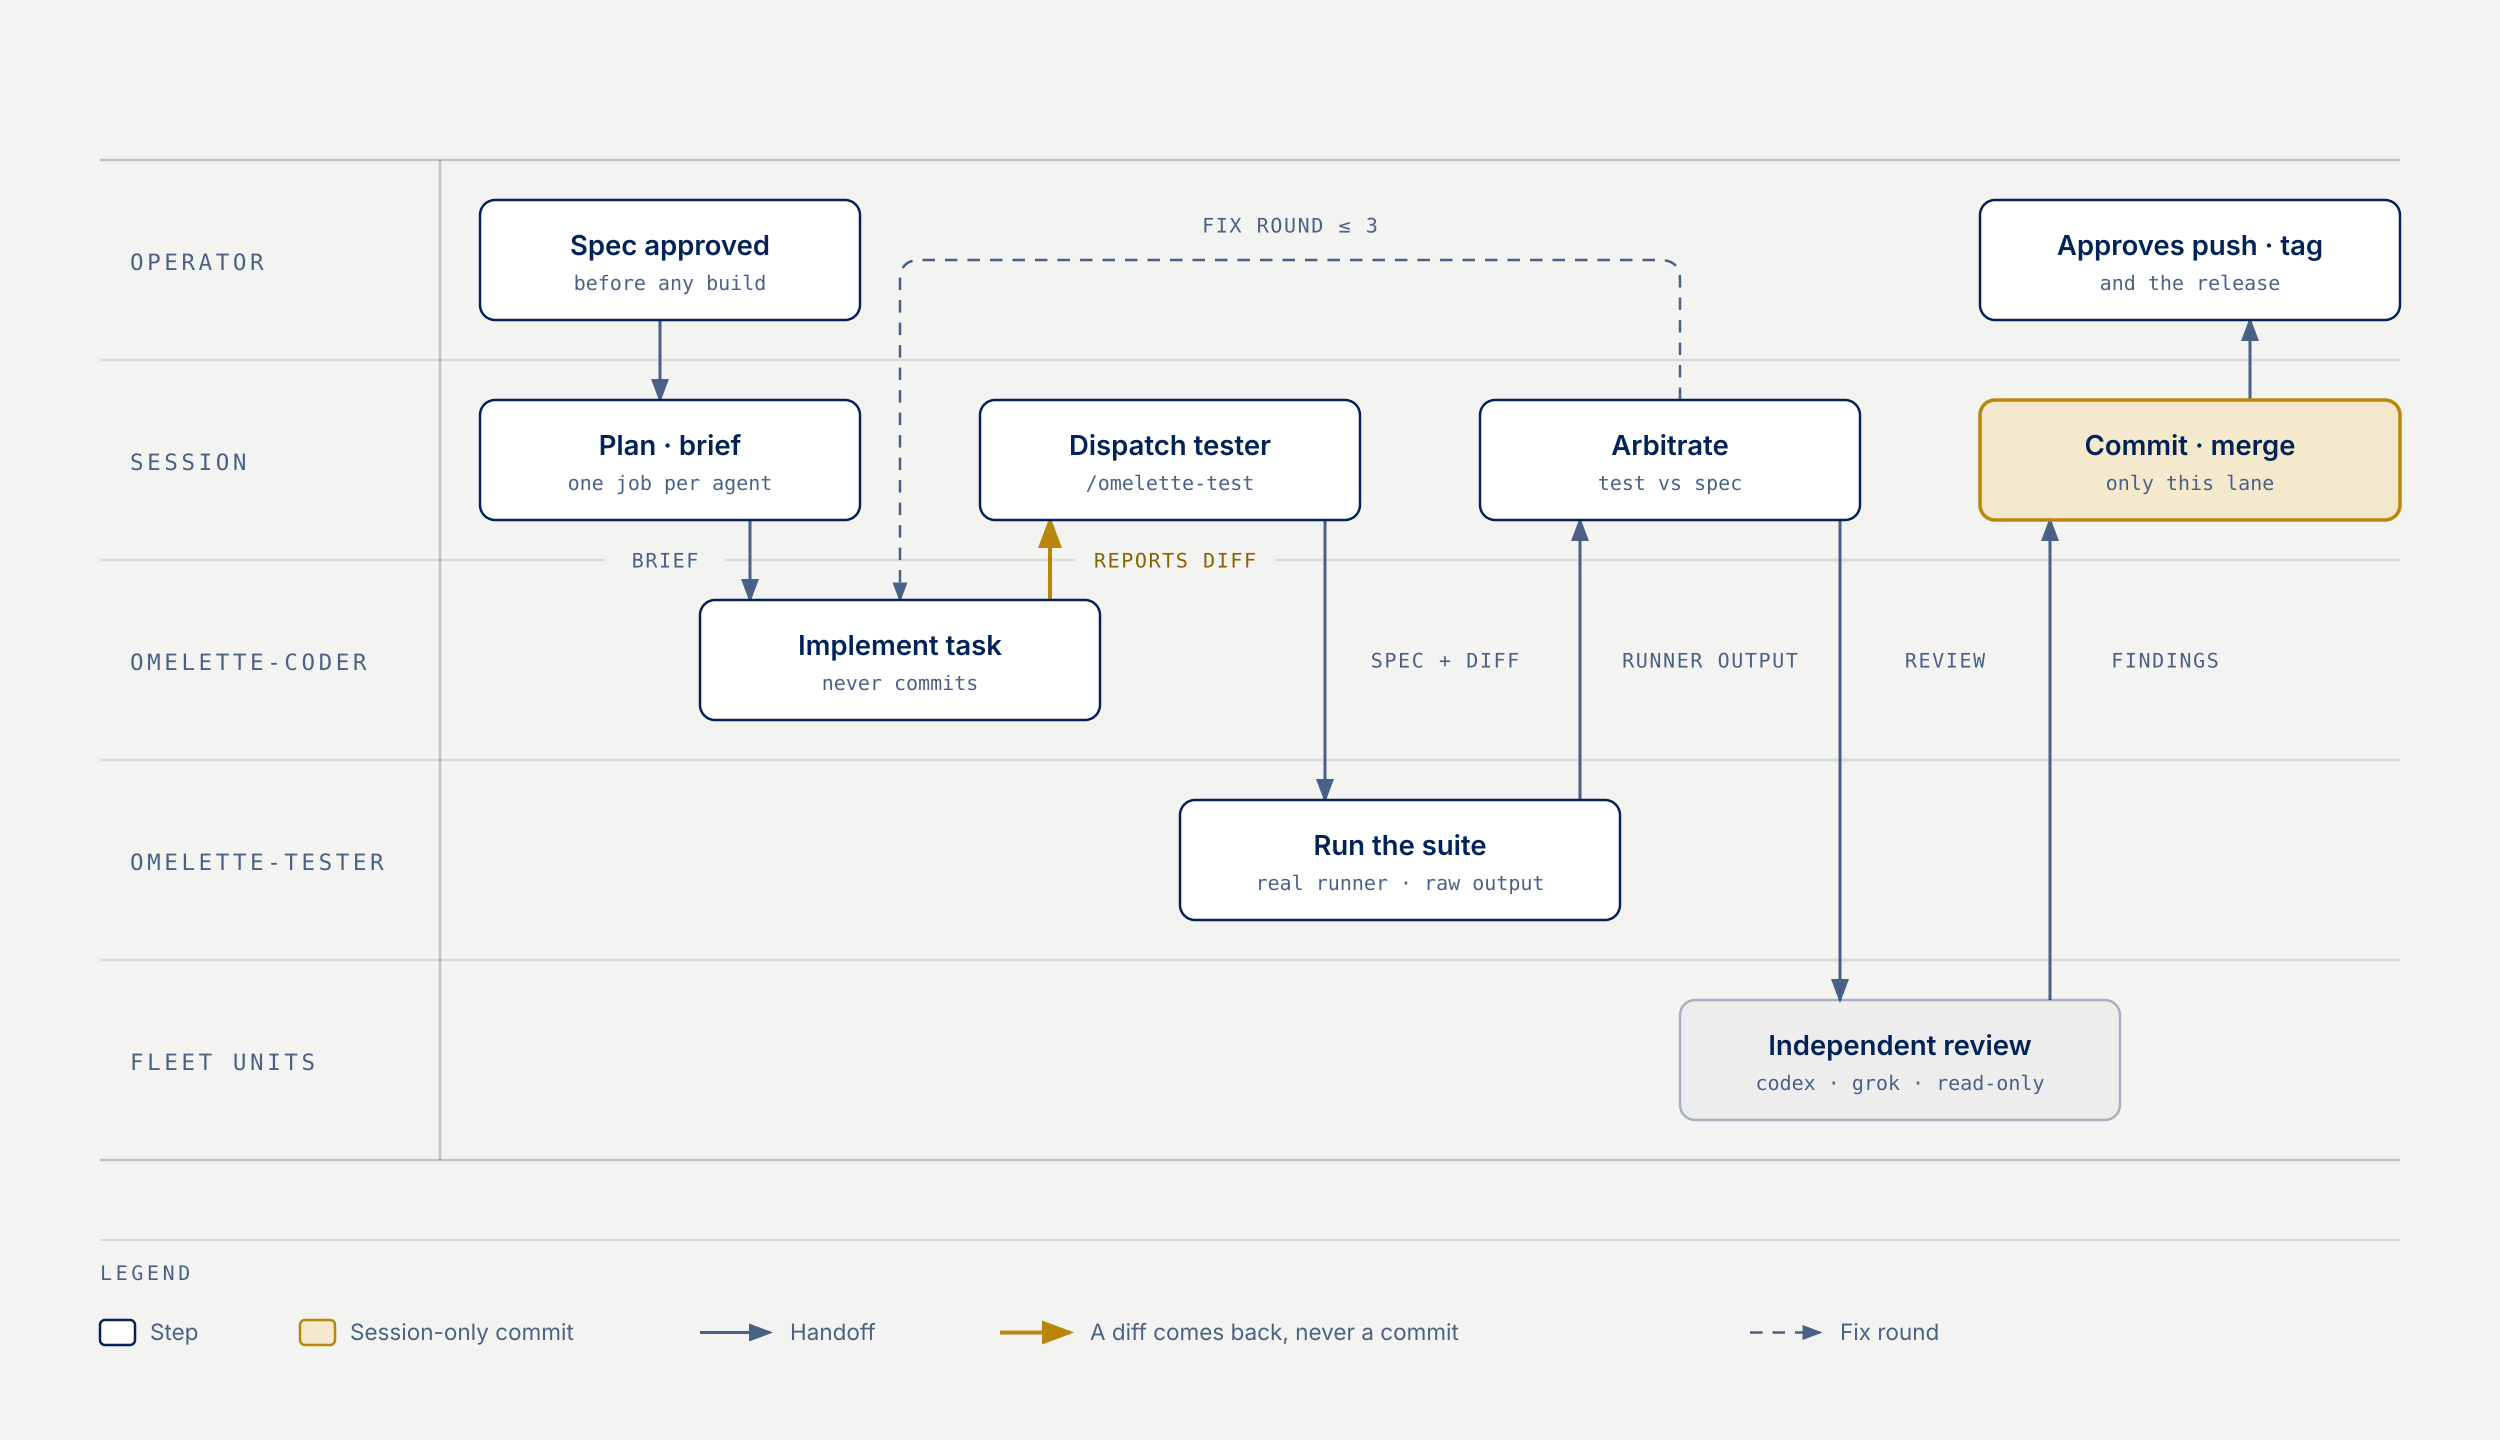
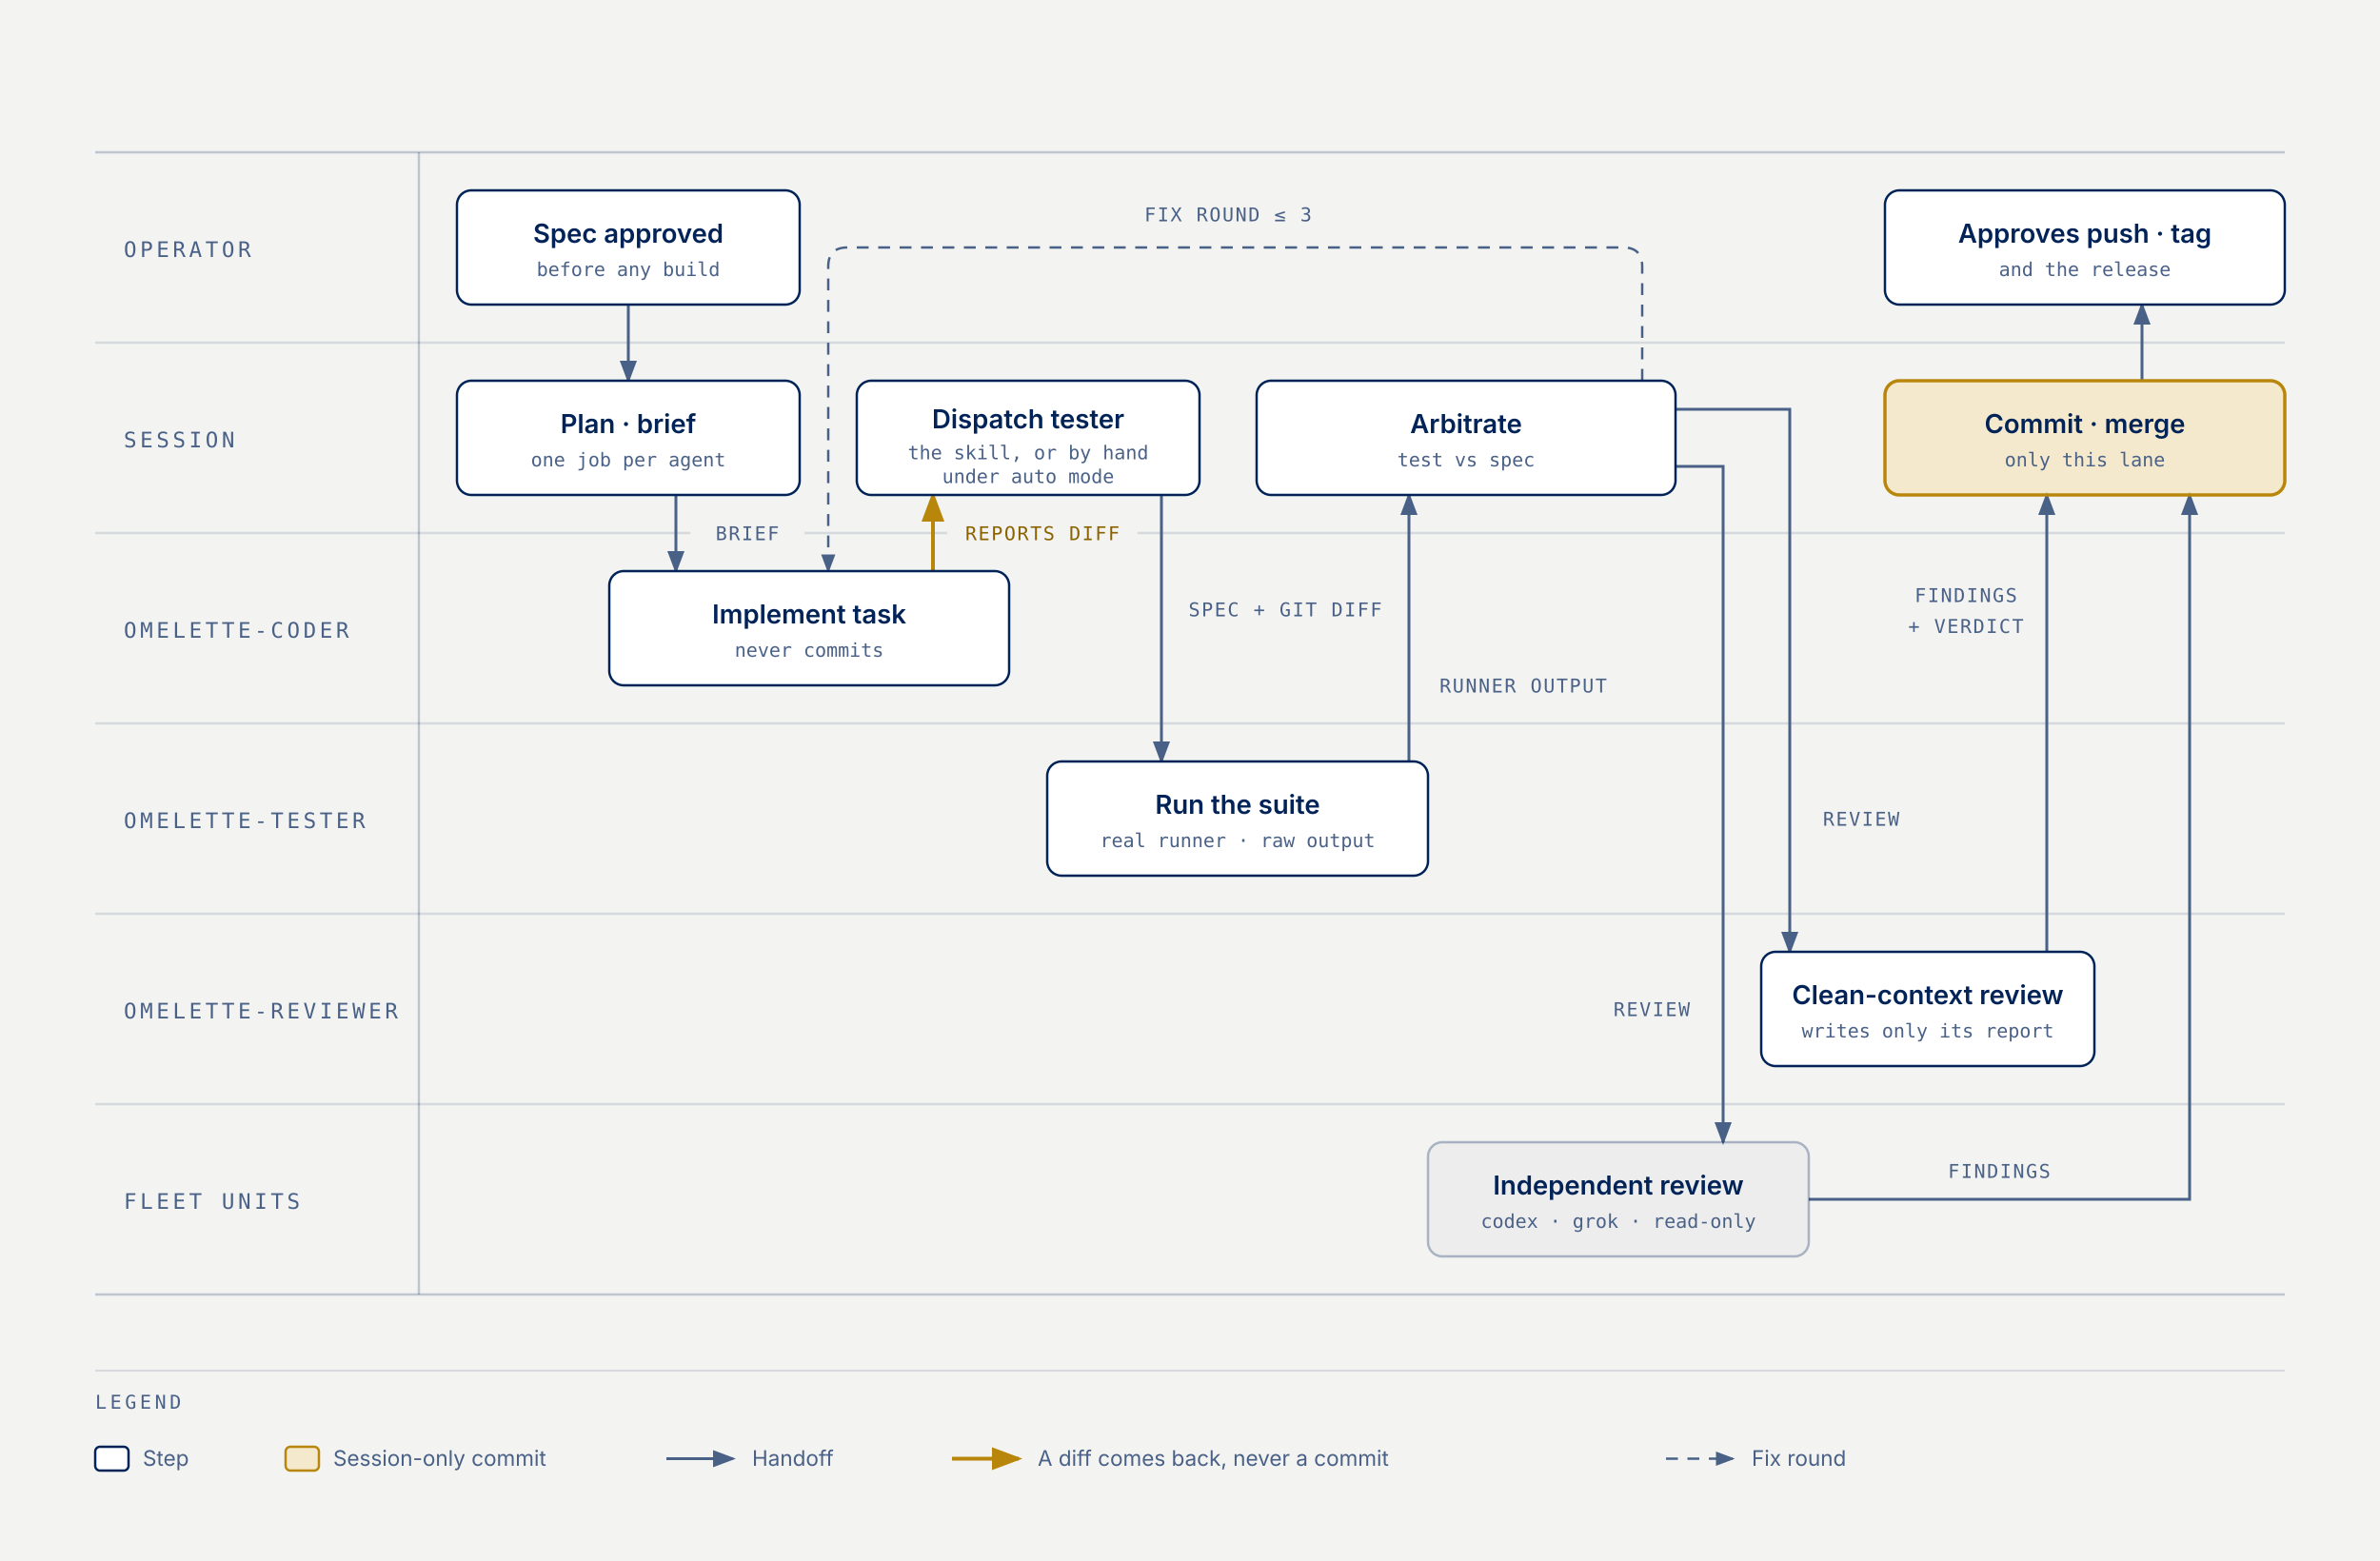
- <svg xmlns="http://www.w3.org/2000/svg" viewBox="0 0 1000 576" role="img" aria-labelledby="operating-model-title operating-model-desc">
+ <svg xmlns="http://www.w3.org/2000/svg" viewBox="0 0 1000 656" role="img" aria-labelledby="operating-model-title operating-model-desc">
  <defs>
    <marker id="om-arrow" markerWidth="8" markerHeight="6" refX="7" refY="3" orient="auto">
      <polygon points="0 0, 8 3, 0 6" fill="#4a6187" />
    </marker>
    <marker id="om-arrow-accent" markerWidth="8" markerHeight="6" refX="7" refY="3" orient="auto">
      <polygon points="0 0, 8 3, 0 6" fill="#b8860b" />
    </marker>
  </defs>
  <rect width="100%" height="100%" fill="#f3f3f1" />
  <line x1="40" y1="64" x2="960" y2="64" stroke="#012357" stroke-opacity="0.22" stroke-width="1" />
  <line x1="40" y1="144" x2="960" y2="144" stroke="#012357" stroke-opacity="0.12" stroke-width="1" />
  <line x1="40" y1="224" x2="960" y2="224" stroke="#012357" stroke-opacity="0.12" stroke-width="1" />
  <line x1="40" y1="304" x2="960" y2="304" stroke="#012357" stroke-opacity="0.12" stroke-width="1" />
  <line x1="40" y1="384" x2="960" y2="384" stroke="#012357" stroke-opacity="0.12" stroke-width="1" />
-   <line x1="40" y1="464" x2="960" y2="464" stroke="#012357" stroke-opacity="0.22" stroke-width="1" />
-   <line x1="176" y1="64" x2="176" y2="464" stroke="#012357" stroke-opacity="0.22" stroke-width="1" />
+   <line x1="40" y1="464" x2="960" y2="464" stroke="#012357" stroke-opacity="0.12" stroke-width="1" />
+   <line x1="40" y1="544" x2="960" y2="544" stroke="#012357" stroke-opacity="0.22" stroke-width="1" />
+   <line x1="176" y1="64" x2="176" y2="544" stroke="#012357" stroke-opacity="0.22" stroke-width="1" />
  <text x="52" y="108" fill="#4a6187" font-size="9" font-family="'Geist Mono', 'SF Mono', Menlo, Consolas, monospace" letter-spacing="0.16em">OPERATOR</text>
  <text x="52" y="188" fill="#4a6187" font-size="9" font-family="'Geist Mono', 'SF Mono', Menlo, Consolas, monospace" letter-spacing="0.16em">SESSION</text>
  <text x="52" y="268" fill="#4a6187" font-size="9" font-family="'Geist Mono', 'SF Mono', Menlo, Consolas, monospace" letter-spacing="0.16em">OMELETTE-CODER</text>
  <text x="52" y="348" fill="#4a6187" font-size="9" font-family="'Geist Mono', 'SF Mono', Menlo, Consolas, monospace" letter-spacing="0.16em">OMELETTE-TESTER</text>
-   <text x="52" y="428" fill="#4a6187" font-size="9" font-family="'Geist Mono', 'SF Mono', Menlo, Consolas, monospace" letter-spacing="0.16em">FLEET UNITS</text>
+   <text x="52" y="428" fill="#4a6187" font-size="9" font-family="'Geist Mono', 'SF Mono', Menlo, Consolas, monospace" letter-spacing="0.16em">OMELETTE-REVIEWER</text>
+   <text x="52" y="508" fill="#4a6187" font-size="9" font-family="'Geist Mono', 'SF Mono', Menlo, Consolas, monospace" letter-spacing="0.16em">FLEET UNITS</text>
  <line x1="264" y1="128" x2="264" y2="160" stroke="#4a6187" stroke-width="1.2" marker-end="url(#om-arrow)" />
-   <line x1="300" y1="208" x2="300" y2="240" stroke="#4a6187" stroke-width="1.2" marker-end="url(#om-arrow)" />
-   <line x1="420" y1="240" x2="420" y2="208" stroke="#b8860b" stroke-width="1.6" marker-end="url(#om-arrow-accent)" />
-   <line x1="530" y1="208" x2="530" y2="320" stroke="#4a6187" stroke-width="1.2" marker-end="url(#om-arrow)" />
-   <line x1="632" y1="320" x2="632" y2="208" stroke="#4a6187" stroke-width="1.2" marker-end="url(#om-arrow)" />
-   <path d="M 672,160 V 112 Q 672,104 664,104 H 368 Q 360,104 360,112 V 240" fill="none" stroke="#4a6187" stroke-width="1" stroke-dasharray="5,4" marker-end="url(#om-arrow)" />
-   <line x1="736" y1="208" x2="736" y2="400" stroke="#4a6187" stroke-width="1.2" marker-end="url(#om-arrow)" />
-   <line x1="820" y1="400" x2="820" y2="208" stroke="#4a6187" stroke-width="1.2" marker-end="url(#om-arrow)" />
+   <line x1="284" y1="208" x2="284" y2="240" stroke="#4a6187" stroke-width="1.2" marker-end="url(#om-arrow)" />
+   <line x1="392" y1="240" x2="392" y2="208" stroke="#b8860b" stroke-width="1.6" marker-end="url(#om-arrow-accent)" />
+   <line x1="488" y1="208" x2="488" y2="320" stroke="#4a6187" stroke-width="1.2" marker-end="url(#om-arrow)" />
+   <line x1="592" y1="320" x2="592" y2="208" stroke="#4a6187" stroke-width="1.2" marker-end="url(#om-arrow)" />
+   <path d="M 690,160 V 112 Q 690,104 682,104 H 356 Q 348,104 348,112 V 240" fill="none" stroke="#4a6187" stroke-width="1" stroke-dasharray="5,4" marker-end="url(#om-arrow)" />
+   <path d="M 704,172 H 752 V 400" fill="none" stroke="#4a6187" stroke-width="1.2" marker-end="url(#om-arrow)" />
+   <path d="M 704,196 H 724 V 480" fill="none" stroke="#4a6187" stroke-width="1.2" marker-end="url(#om-arrow)" />
+   <line x1="860" y1="400" x2="860" y2="208" stroke="#4a6187" stroke-width="1.2" marker-end="url(#om-arrow)" />
+   <path d="M 760,504 H 920 V 208" fill="none" stroke="#4a6187" stroke-width="1.2" marker-end="url(#om-arrow)" />
  <line x1="900" y1="160" x2="900" y2="128" stroke="#4a6187" stroke-width="1.2" marker-end="url(#om-arrow)" />
  <rect x="468" y="84" width="96" height="12" rx="2" fill="#f3f3f1" />
  <text x="516" y="93" fill="#4a6187" font-size="8" font-family="'Geist Mono', 'SF Mono', Menlo, Consolas, monospace" text-anchor="middle" letter-spacing="0.08em">FIX ROUND ≤ 3</text>
-   <rect x="242" y="218" width="48" height="12" rx="2" fill="#f3f3f1" />
-   <text x="266" y="227" fill="#4a6187" font-size="8" font-family="'Geist Mono', 'SF Mono', Menlo, Consolas, monospace" text-anchor="middle" letter-spacing="0.08em">BRIEF</text>
-   <rect x="430" y="218" width="80" height="12" rx="2" fill="#f3f3f1" />
-   <text x="470" y="227" fill="#8a6200" font-size="8" font-family="'Geist Mono', 'SF Mono', Menlo, Consolas, monospace" text-anchor="middle" letter-spacing="0.08em">REPORTS DIFF</text>
-   <rect x="540" y="258" width="76" height="12" rx="2" fill="#f3f3f1" />
-   <text x="578" y="267" fill="#4a6187" font-size="8" font-family="'Geist Mono', 'SF Mono', Menlo, Consolas, monospace" text-anchor="middle" letter-spacing="0.08em">SPEC + DIFF</text>
-   <rect x="642" y="258" width="84" height="12" rx="2" fill="#f3f3f1" />
-   <text x="684" y="267" fill="#4a6187" font-size="8" font-family="'Geist Mono', 'SF Mono', Menlo, Consolas, monospace" text-anchor="middle" letter-spacing="0.08em">RUNNER OUTPUT</text>
-   <rect x="746" y="258" width="64" height="12" rx="2" fill="#f3f3f1" />
-   <text x="778" y="267" fill="#4a6187" font-size="8" font-family="'Geist Mono', 'SF Mono', Menlo, Consolas, monospace" text-anchor="middle" letter-spacing="0.08em">REVIEW</text>
-   <rect x="830" y="258" width="72" height="12" rx="2" fill="#f3f3f1" />
-   <text x="866" y="267" fill="#4a6187" font-size="8" font-family="'Geist Mono', 'SF Mono', Menlo, Consolas, monospace" text-anchor="middle" letter-spacing="0.08em">FINDINGS</text>
-   <rect x="192" y="80" width="152" height="48" rx="6" fill="#ffffff" stroke="#012357" stroke-width="1" />
-   <text x="268" y="102" fill="#012357" font-size="11" font-weight="600" font-family="Geist, Inter, -apple-system, 'Segoe UI', Helvetica, Arial, sans-serif" text-anchor="middle">Spec approved</text>
-   <text x="268" y="116" fill="#4a6187" font-size="8" font-family="'Geist Mono', 'SF Mono', Menlo, Consolas, monospace" text-anchor="middle">before any build</text>
-   <rect x="192" y="160" width="152" height="48" rx="6" fill="#ffffff" stroke="#012357" stroke-width="1" />
-   <text x="268" y="182" fill="#012357" font-size="11" font-weight="600" font-family="Geist, Inter, -apple-system, 'Segoe UI', Helvetica, Arial, sans-serif" text-anchor="middle">Plan · brief</text>
-   <text x="268" y="196" fill="#4a6187" font-size="8" font-family="'Geist Mono', 'SF Mono', Menlo, Consolas, monospace" text-anchor="middle">one job per agent</text>
-   <rect x="280" y="240" width="160" height="48" rx="6" fill="#ffffff" stroke="#012357" stroke-width="1" />
-   <text x="360" y="262" fill="#012357" font-size="11" font-weight="600" font-family="Geist, Inter, -apple-system, 'Segoe UI', Helvetica, Arial, sans-serif" text-anchor="middle">Implement task</text>
-   <text x="360" y="276" fill="#4a6187" font-size="8" font-family="'Geist Mono', 'SF Mono', Menlo, Consolas, monospace" text-anchor="middle">never commits</text>
-   <rect x="392" y="160" width="152" height="48" rx="6" fill="#ffffff" stroke="#012357" stroke-width="1" />
-   <text x="468" y="182" fill="#012357" font-size="11" font-weight="600" font-family="Geist, Inter, -apple-system, 'Segoe UI', Helvetica, Arial, sans-serif" text-anchor="middle">Dispatch tester</text>
-   <text x="468" y="196" fill="#4a6187" font-size="8" font-family="'Geist Mono', 'SF Mono', Menlo, Consolas, monospace" text-anchor="middle">/omelette-test</text>
-   <rect x="472" y="320" width="176" height="48" rx="6" fill="#ffffff" stroke="#012357" stroke-width="1" />
-   <text x="560" y="342" fill="#012357" font-size="11" font-weight="600" font-family="Geist, Inter, -apple-system, 'Segoe UI', Helvetica, Arial, sans-serif" text-anchor="middle">Run the suite</text>
-   <text x="560" y="356" fill="#4a6187" font-size="8" font-family="'Geist Mono', 'SF Mono', Menlo, Consolas, monospace" text-anchor="middle">real runner · raw output</text>
-   <rect x="592" y="160" width="152" height="48" rx="6" fill="#ffffff" stroke="#012357" stroke-width="1" />
-   <text x="668" y="182" fill="#012357" font-size="11" font-weight="600" font-family="Geist, Inter, -apple-system, 'Segoe UI', Helvetica, Arial, sans-serif" text-anchor="middle">Arbitrate</text>
-   <text x="668" y="196" fill="#4a6187" font-size="8" font-family="'Geist Mono', 'SF Mono', Menlo, Consolas, monospace" text-anchor="middle">test vs spec</text>
-   <rect x="672" y="400" width="176" height="48" rx="6" fill="#012357" fill-opacity="0.03" stroke="#012357" stroke-opacity="0.30" stroke-width="1" />
-   <text x="760" y="422" fill="#012357" font-size="11" font-weight="600" font-family="Geist, Inter, -apple-system, 'Segoe UI', Helvetica, Arial, sans-serif" text-anchor="middle">Independent review</text>
-   <text x="760" y="436" fill="#4a6187" font-size="8" font-family="'Geist Mono', 'SF Mono', Menlo, Consolas, monospace" text-anchor="middle">codex · grok · read-only</text>
+   <rect x="290" y="218" width="48" height="12" rx="2" fill="#f3f3f1" />
+   <text x="314" y="227" fill="#4a6187" font-size="8" font-family="'Geist Mono', 'SF Mono', Menlo, Consolas, monospace" text-anchor="middle" letter-spacing="0.08em">BRIEF</text>
+   <rect x="398" y="218" width="80" height="12" rx="2" fill="#f3f3f1" />
+   <text x="438" y="227" fill="#8a6200" font-size="8" font-family="'Geist Mono', 'SF Mono', Menlo, Consolas, monospace" text-anchor="middle" letter-spacing="0.08em">REPORTS DIFF</text>
+   <rect x="494" y="250" width="92" height="12" rx="2" fill="#f3f3f1" />
+   <text x="540" y="259" fill="#4a6187" font-size="8" font-family="'Geist Mono', 'SF Mono', Menlo, Consolas, monospace" text-anchor="middle" letter-spacing="0.08em">SPEC + GIT DIFF</text>
+   <rect x="598" y="282" width="84" height="12" rx="2" fill="#f3f3f1" />
+   <text x="640" y="291" fill="#4a6187" font-size="8" font-family="'Geist Mono', 'SF Mono', Menlo, Consolas, monospace" text-anchor="middle" letter-spacing="0.08em">RUNNER OUTPUT</text>
+   <rect x="758" y="338" width="48" height="12" rx="2" fill="#f3f3f1" />
+   <text x="782" y="347" fill="#4a6187" font-size="8" font-family="'Geist Mono', 'SF Mono', Menlo, Consolas, monospace" text-anchor="middle" letter-spacing="0.08em">REVIEW</text>
+   <rect x="670" y="418" width="48" height="12" rx="2" fill="#f3f3f1" />
+   <text x="694" y="427" fill="#4a6187" font-size="8" font-family="'Geist Mono', 'SF Mono', Menlo, Consolas, monospace" text-anchor="middle" letter-spacing="0.08em">REVIEW</text>
+   <rect x="798" y="244" width="56" height="26" rx="2" fill="#f3f3f1" />
+   <text x="826" y="253" fill="#4a6187" font-size="8" font-family="'Geist Mono', 'SF Mono', Menlo, Consolas, monospace" text-anchor="middle" letter-spacing="0.08em">FINDINGS</text>
+   <text x="826" y="266" fill="#4a6187" font-size="8" font-family="'Geist Mono', 'SF Mono', Menlo, Consolas, monospace" text-anchor="middle" letter-spacing="0.08em">+ VERDICT</text>
+   <rect x="812" y="486" width="56" height="12" rx="2" fill="#f3f3f1" />
+   <text x="840" y="495" fill="#4a6187" font-size="8" font-family="'Geist Mono', 'SF Mono', Menlo, Consolas, monospace" text-anchor="middle" letter-spacing="0.08em">FINDINGS</text>
+   <rect x="192" y="80" width="144" height="48" rx="6" fill="#ffffff" stroke="#012357" stroke-width="1" />
+   <text x="264" y="102" fill="#012357" font-size="11" font-weight="600" font-family="Geist, Inter, -apple-system, 'Segoe UI', Helvetica, Arial, sans-serif" text-anchor="middle">Spec approved</text>
+   <text x="264" y="116" fill="#4a6187" font-size="8" font-family="'Geist Mono', 'SF Mono', Menlo, Consolas, monospace" text-anchor="middle">before any build</text>
+   <rect x="192" y="160" width="144" height="48" rx="6" fill="#ffffff" stroke="#012357" stroke-width="1" />
+   <text x="264" y="182" fill="#012357" font-size="11" font-weight="600" font-family="Geist, Inter, -apple-system, 'Segoe UI', Helvetica, Arial, sans-serif" text-anchor="middle">Plan · brief</text>
+   <text x="264" y="196" fill="#4a6187" font-size="8" font-family="'Geist Mono', 'SF Mono', Menlo, Consolas, monospace" text-anchor="middle">one job per agent</text>
+   <rect x="256" y="240" width="168" height="48" rx="6" fill="#ffffff" stroke="#012357" stroke-width="1" />
+   <text x="340" y="262" fill="#012357" font-size="11" font-weight="600" font-family="Geist, Inter, -apple-system, 'Segoe UI', Helvetica, Arial, sans-serif" text-anchor="middle">Implement task</text>
+   <text x="340" y="276" fill="#4a6187" font-size="8" font-family="'Geist Mono', 'SF Mono', Menlo, Consolas, monospace" text-anchor="middle">never commits</text>
+   <rect x="360" y="160" width="144" height="48" rx="6" fill="#ffffff" stroke="#012357" stroke-width="1" />
+   <text x="432" y="180" fill="#012357" font-size="11" font-weight="600" font-family="Geist, Inter, -apple-system, 'Segoe UI', Helvetica, Arial, sans-serif" text-anchor="middle">Dispatch tester</text>
+   <text x="432" y="193" fill="#4a6187" font-size="8" font-family="'Geist Mono', 'SF Mono', Menlo, Consolas, monospace" text-anchor="middle">the skill, or by hand</text>
+   <text x="432" y="203" fill="#4a6187" font-size="8" font-family="'Geist Mono', 'SF Mono', Menlo, Consolas, monospace" text-anchor="middle">under auto mode</text>
+   <rect x="440" y="320" width="160" height="48" rx="6" fill="#ffffff" stroke="#012357" stroke-width="1" />
+   <text x="520" y="342" fill="#012357" font-size="11" font-weight="600" font-family="Geist, Inter, -apple-system, 'Segoe UI', Helvetica, Arial, sans-serif" text-anchor="middle">Run the suite</text>
+   <text x="520" y="356" fill="#4a6187" font-size="8" font-family="'Geist Mono', 'SF Mono', Menlo, Consolas, monospace" text-anchor="middle">real runner · raw output</text>
+   <rect x="528" y="160" width="176" height="48" rx="6" fill="#ffffff" stroke="#012357" stroke-width="1" />
+   <text x="616" y="182" fill="#012357" font-size="11" font-weight="600" font-family="Geist, Inter, -apple-system, 'Segoe UI', Helvetica, Arial, sans-serif" text-anchor="middle">Arbitrate</text>
+   <text x="616" y="196" fill="#4a6187" font-size="8" font-family="'Geist Mono', 'SF Mono', Menlo, Consolas, monospace" text-anchor="middle">test vs spec</text>
+   <rect x="740" y="400" width="140" height="48" rx="6" fill="#ffffff" stroke="#012357" stroke-width="1" />
+   <text x="810" y="422" fill="#012357" font-size="11" font-weight="600" font-family="Geist, Inter, -apple-system, 'Segoe UI', Helvetica, Arial, sans-serif" text-anchor="middle">Clean-context review</text>
+   <text x="810" y="436" fill="#4a6187" font-size="8" font-family="'Geist Mono', 'SF Mono', Menlo, Consolas, monospace" text-anchor="middle">writes only its report</text>
+   <rect x="600" y="480" width="160" height="48" rx="6" fill="#012357" fill-opacity="0.03" stroke="#012357" stroke-opacity="0.30" stroke-width="1" />
+   <text x="680" y="502" fill="#012357" font-size="11" font-weight="600" font-family="Geist, Inter, -apple-system, 'Segoe UI', Helvetica, Arial, sans-serif" text-anchor="middle">Independent review</text>
+   <text x="680" y="516" fill="#4a6187" font-size="8" font-family="'Geist Mono', 'SF Mono', Menlo, Consolas, monospace" text-anchor="middle">codex · grok · read-only</text>
  <rect x="792" y="160" width="168" height="48" rx="6" fill="#fac440" fill-opacity="0.20" stroke="#b8860b" stroke-width="1.4" />
  <text x="876" y="182" fill="#012357" font-size="11" font-weight="600" font-family="Geist, Inter, -apple-system, 'Segoe UI', Helvetica, Arial, sans-serif" text-anchor="middle">Commit · merge</text>
  <text x="876" y="196" fill="#4a6187" font-size="8" font-family="'Geist Mono', 'SF Mono', Menlo, Consolas, monospace" text-anchor="middle">only this lane</text>
  <rect x="792" y="80" width="168" height="48" rx="6" fill="#ffffff" stroke="#012357" stroke-width="1" />
  <text x="876" y="102" fill="#012357" font-size="11" font-weight="600" font-family="Geist, Inter, -apple-system, 'Segoe UI', Helvetica, Arial, sans-serif" text-anchor="middle">Approves push · tag</text>
  <text x="876" y="116" fill="#4a6187" font-size="8" font-family="'Geist Mono', 'SF Mono', Menlo, Consolas, monospace" text-anchor="middle">and the release</text>
-   <line x1="40" y1="496" x2="960" y2="496" stroke="#012357" stroke-opacity="0.12" stroke-width="0.8" />
-   <text x="40" y="512" fill="#4a6187" font-size="8" font-family="'Geist Mono', 'SF Mono', Menlo, Consolas, monospace" letter-spacing="0.18em">LEGEND</text>
-   <rect x="40" y="528" width="14" height="10" rx="2" fill="#ffffff" stroke="#012357" stroke-width="1" />
-   <text x="60" y="536" fill="#4a6187" font-size="9" font-family="Geist, Inter, -apple-system, 'Segoe UI', Helvetica, Arial, sans-serif">Step</text>
-   <rect x="120" y="528" width="14" height="10" rx="2" fill="#fac440" fill-opacity="0.20" stroke="#b8860b" stroke-width="1" />
-   <text x="140" y="536" fill="#4a6187" font-size="9" font-family="Geist, Inter, -apple-system, 'Segoe UI', Helvetica, Arial, sans-serif">Session-only commit</text>
-   <line x1="280" y1="533" x2="308" y2="533" stroke="#4a6187" stroke-width="1.2" marker-end="url(#om-arrow)" />
-   <text x="316" y="536" fill="#4a6187" font-size="9" font-family="Geist, Inter, -apple-system, 'Segoe UI', Helvetica, Arial, sans-serif">Handoff</text>
-   <line x1="400" y1="533" x2="428" y2="533" stroke="#b8860b" stroke-width="1.6" marker-end="url(#om-arrow-accent)" />
-   <text x="436" y="536" fill="#4a6187" font-size="9" font-family="Geist, Inter, -apple-system, 'Segoe UI', Helvetica, Arial, sans-serif">A diff comes back, never a commit</text>
-   <line x1="700" y1="533" x2="728" y2="533" stroke="#4a6187" stroke-width="1" stroke-dasharray="5,4" marker-end="url(#om-arrow)" />
-   <text x="736" y="536" fill="#4a6187" font-size="9" font-family="Geist, Inter, -apple-system, 'Segoe UI', Helvetica, Arial, sans-serif">Fix round</text>
+   <line x1="40" y1="576" x2="960" y2="576" stroke="#012357" stroke-opacity="0.12" stroke-width="0.8" />
+   <text x="40" y="592" fill="#4a6187" font-size="8" font-family="'Geist Mono', 'SF Mono', Menlo, Consolas, monospace" letter-spacing="0.18em">LEGEND</text>
+   <rect x="40" y="608" width="14" height="10" rx="2" fill="#ffffff" stroke="#012357" stroke-width="1" />
+   <text x="60" y="616" fill="#4a6187" font-size="9" font-family="Geist, Inter, -apple-system, 'Segoe UI', Helvetica, Arial, sans-serif">Step</text>
+   <rect x="120" y="608" width="14" height="10" rx="2" fill="#fac440" fill-opacity="0.20" stroke="#b8860b" stroke-width="1" />
+   <text x="140" y="616" fill="#4a6187" font-size="9" font-family="Geist, Inter, -apple-system, 'Segoe UI', Helvetica, Arial, sans-serif">Session-only commit</text>
+   <line x1="280" y1="613" x2="308" y2="613" stroke="#4a6187" stroke-width="1.2" marker-end="url(#om-arrow)" />
+   <text x="316" y="616" fill="#4a6187" font-size="9" font-family="Geist, Inter, -apple-system, 'Segoe UI', Helvetica, Arial, sans-serif">Handoff</text>
+   <line x1="400" y1="613" x2="428" y2="613" stroke="#b8860b" stroke-width="1.6" marker-end="url(#om-arrow-accent)" />
+   <text x="436" y="616" fill="#4a6187" font-size="9" font-family="Geist, Inter, -apple-system, 'Segoe UI', Helvetica, Arial, sans-serif">A diff comes back, never a commit</text>
+   <line x1="700" y1="613" x2="728" y2="613" stroke="#4a6187" stroke-width="1" stroke-dasharray="5,4" marker-end="url(#om-arrow)" />
+   <text x="736" y="616" fill="#4a6187" font-size="9" font-family="Geist, Inter, -apple-system, 'Segoe UI', Helvetica, Arial, sans-serif">Fix round</text>
</svg>
